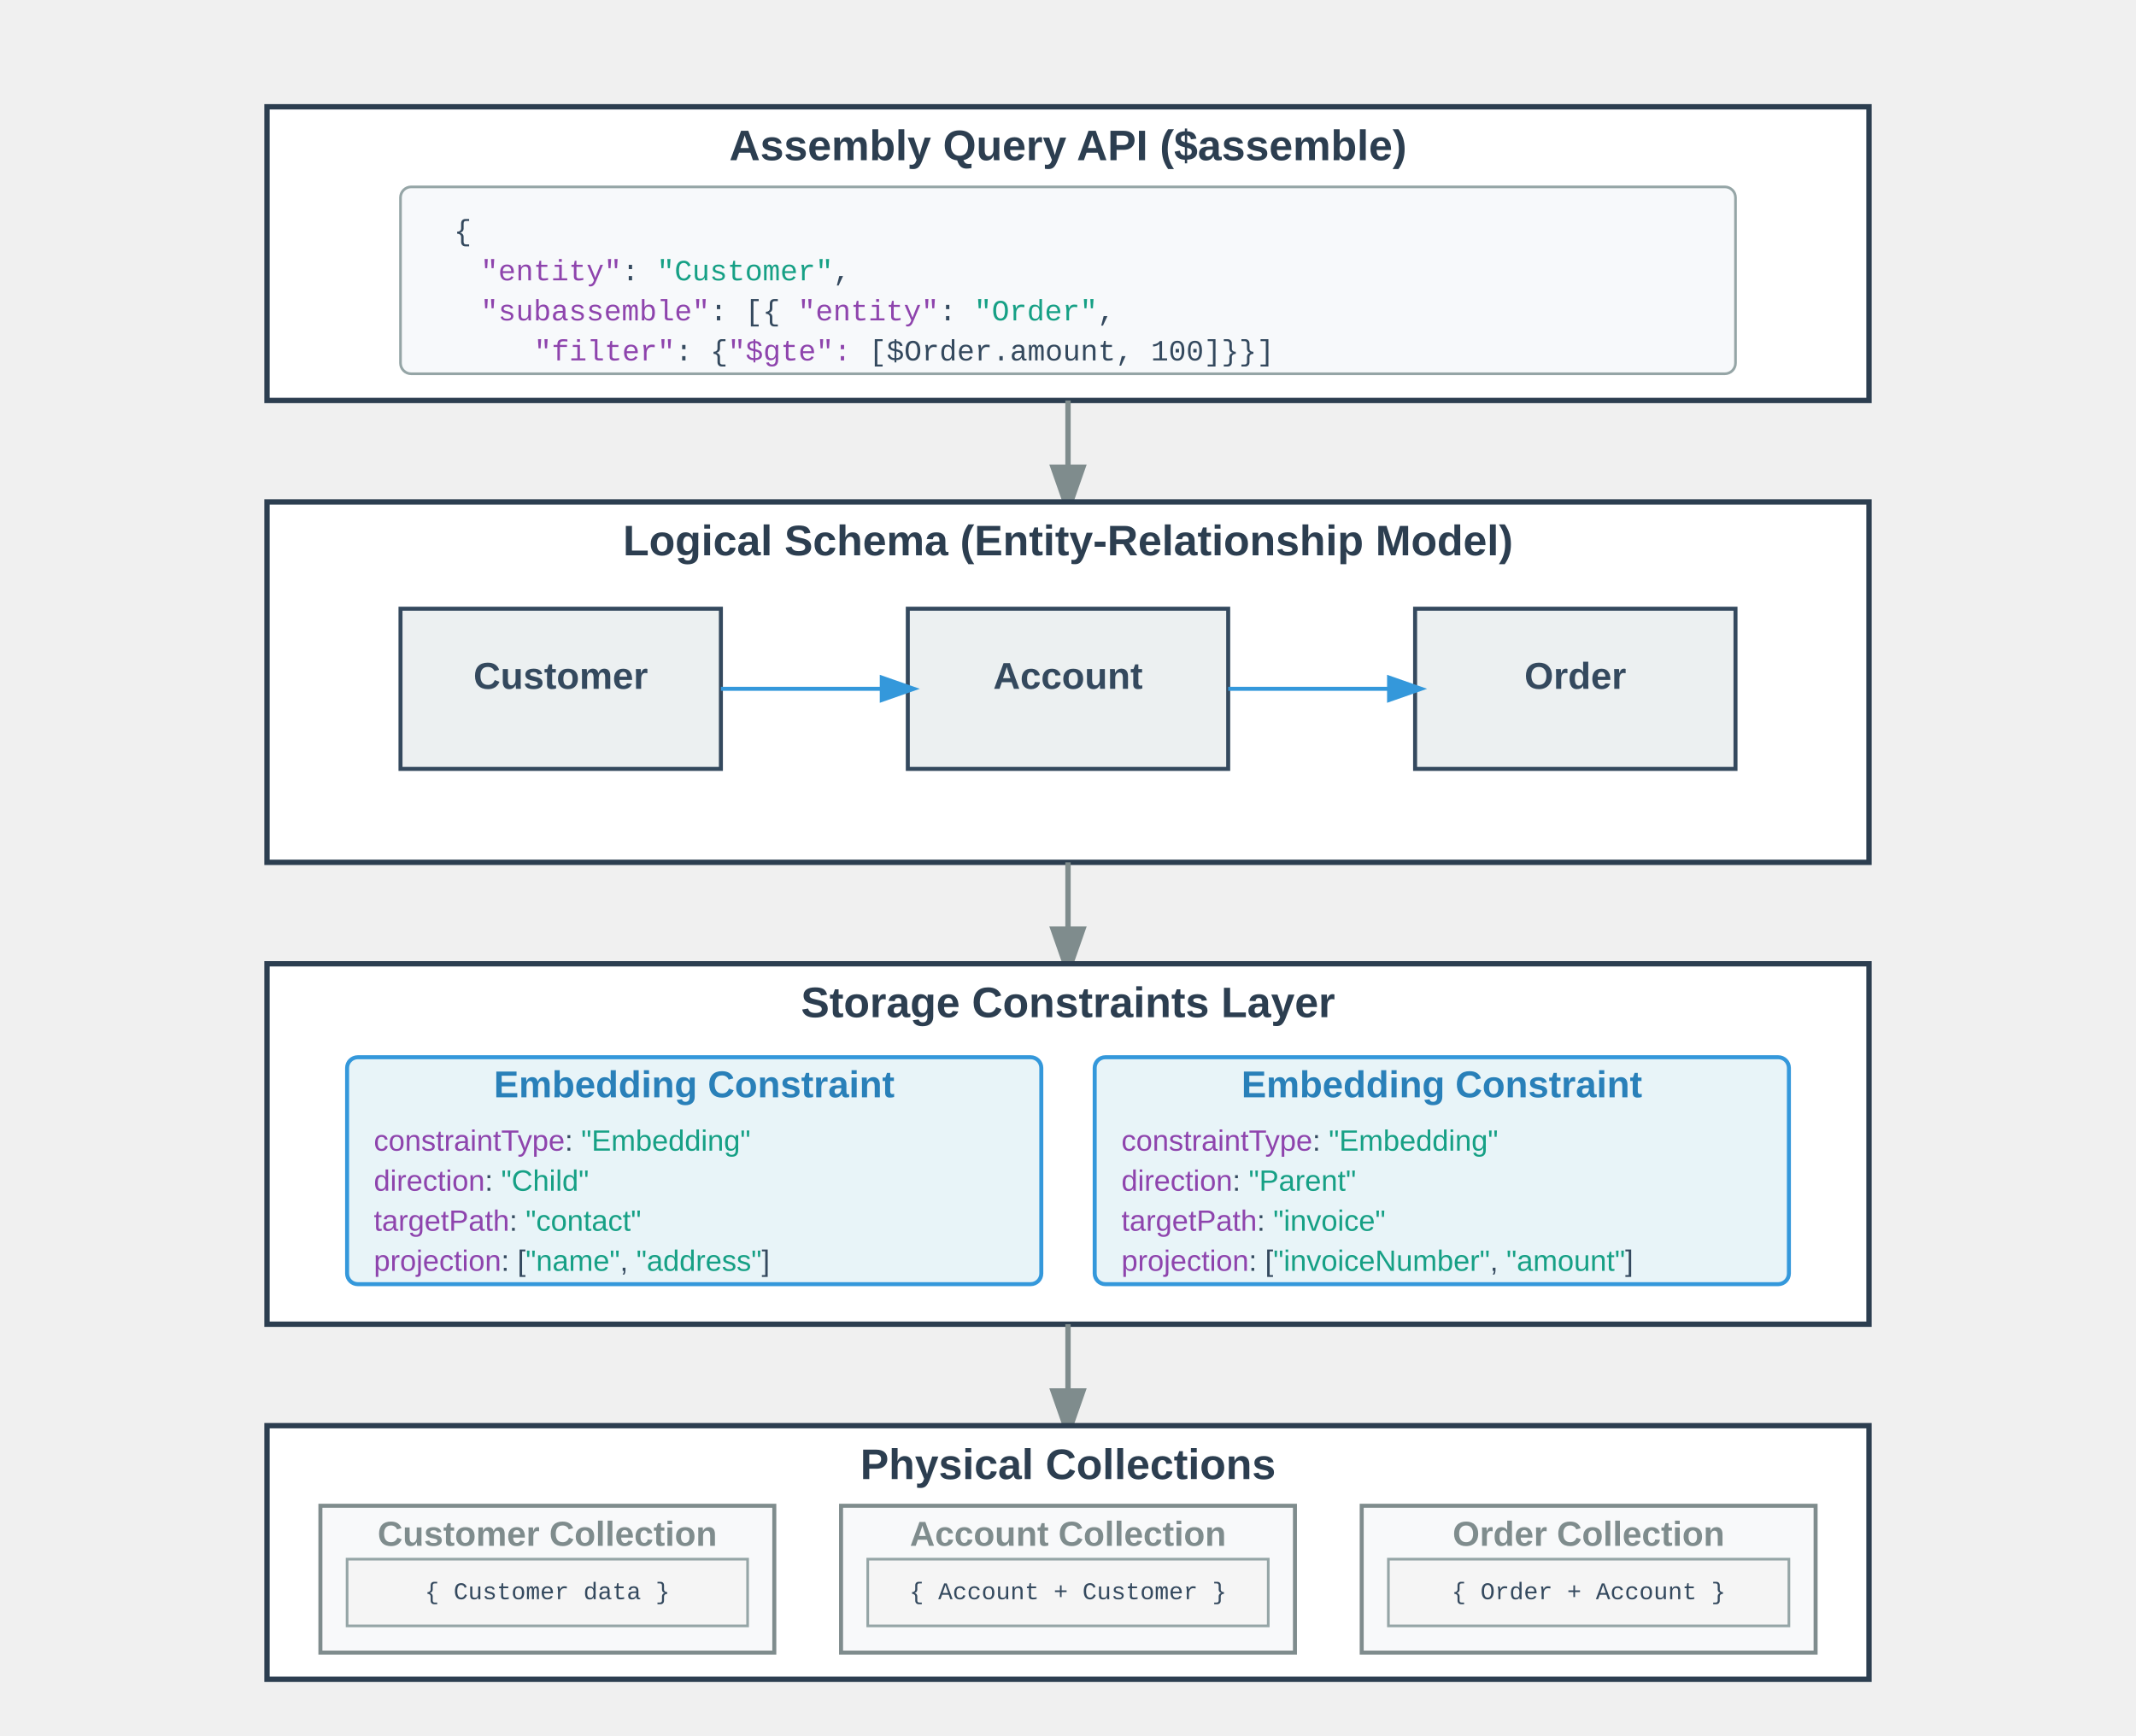
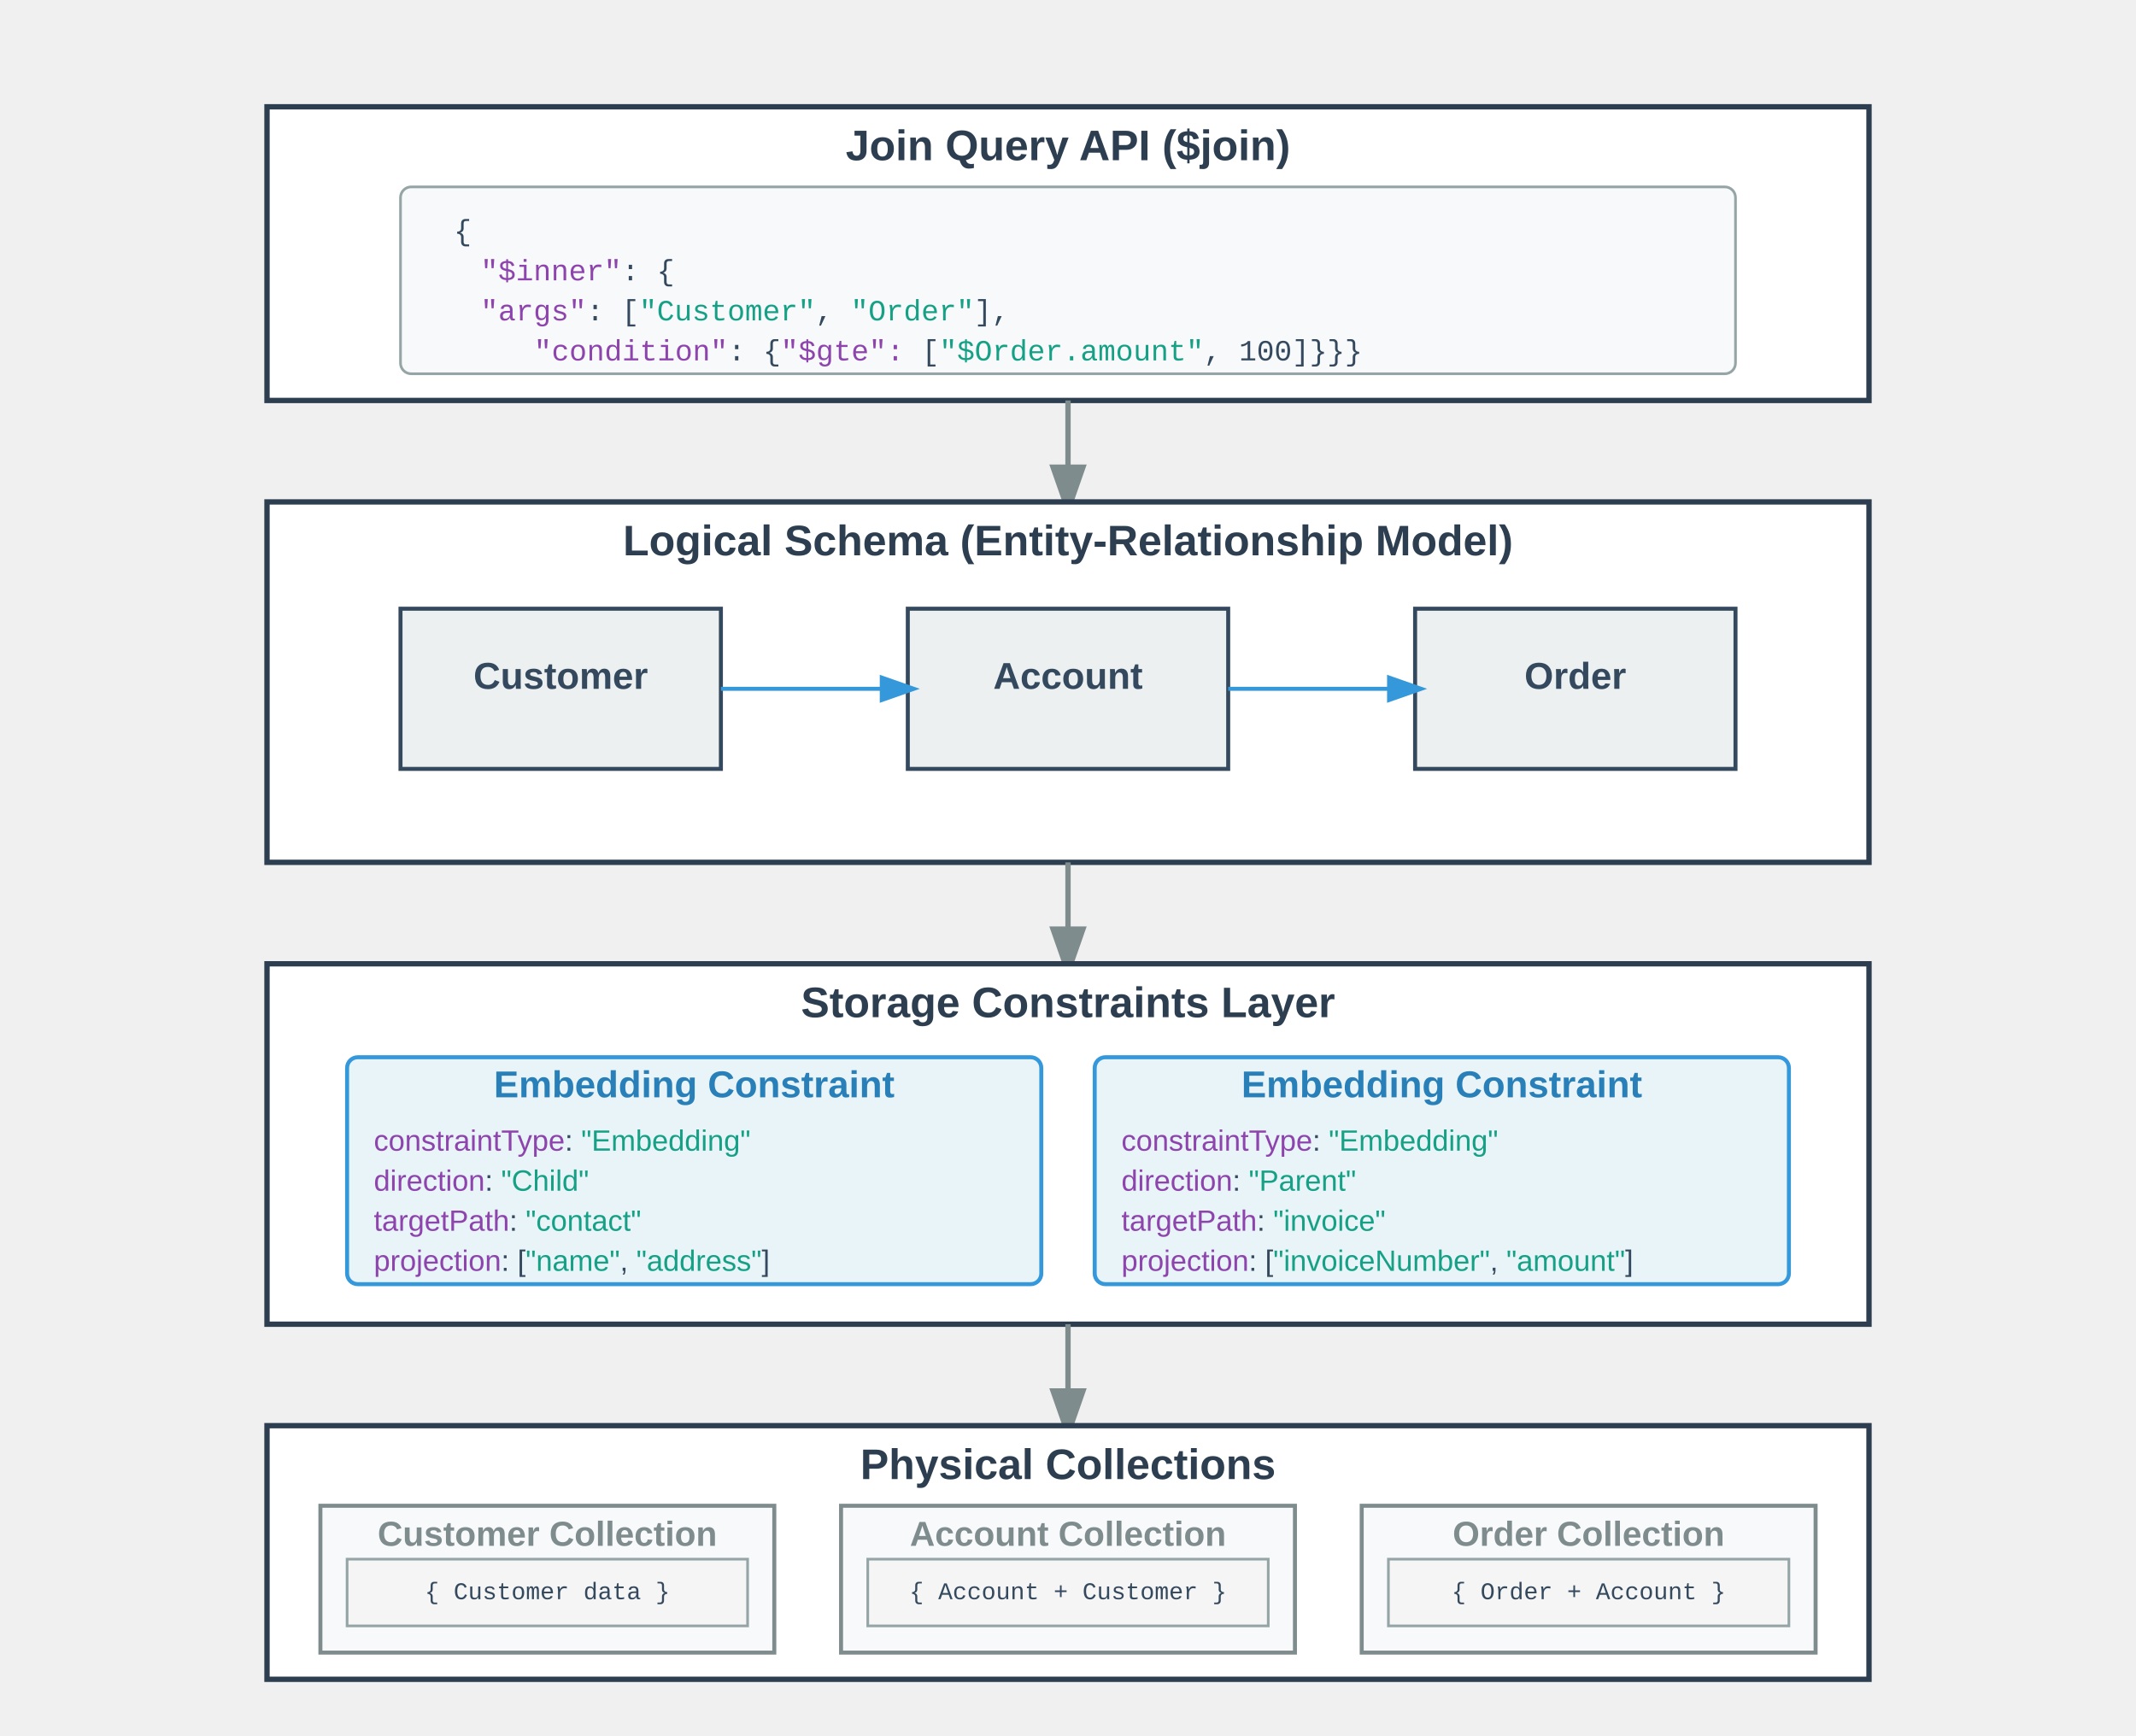
<svg xmlns="http://www.w3.org/2000/svg" viewBox="0 0 800 650" width="800" height="650">
  <style>
    .layer-box { fill: #fff; stroke: #2c3e50; stroke-width: 2; }
    .layer-title { font-family: Arial, sans-serif; font-size: 16px; font-weight: bold; text-anchor: middle; fill: #2c3e50; }
    .entity-box { fill: #ecf0f1; stroke: #34495e; stroke-width: 1.5; }
    .entity-title { font-family: Arial, sans-serif; font-size: 14px; font-weight: bold; text-anchor: middle; fill: #34495e; }
    .constraint-box { fill: #e8f4f8; stroke: #3498db; stroke-width: 1.5; rx: 4; ry: 4; }
    .constraint-title { font-family: Arial, sans-serif; font-size: 14px; font-weight: bold; text-anchor: middle; fill: #2980b9; }
    .constraint-property { font-family: Arial, sans-serif; font-size: 11px; fill: #34495e; }
    .collection-box { fill: #f8f9fa; stroke: #7f8c8d; stroke-width: 1.5; }
    .collection-title { font-family: Arial, sans-serif; font-size: 13px; font-weight: bold; text-anchor: middle; fill: #7f8c8d; }
    .document-box { fill: #f5f5f5; stroke: #95a5a6; stroke-width: 1; }
    .document-content { font-family: "Courier New", monospace; font-size: 9px; fill: #34495e; }
    .json-key { fill: #8e44ad; }
    .json-string { fill: #16a085; }
    .json-value { fill: #c0392b; }
    .arrow { stroke: #7f8c8d; stroke-width: 2; fill: none; marker-end: url(#arrowhead); }
    .entity-relation { stroke: #3498db; stroke-width: 1.5; fill: none; marker-end: url(#relationhead); }
    .code-text { font-family: "Courier New", monospace; font-size: 11px; fill: #34495e; }
  </style>
  <defs>
    <marker id="arrowhead" markerWidth="10" markerHeight="7" refX="7" refY="3.5" orient="auto">
      <polygon points="0 0, 10 3.5, 0 7" fill="#7f8c8d" />
    </marker>
    <marker id="relationhead" markerWidth="10" markerHeight="7" refX="7" refY="3.5" orient="auto">
      <polygon points="0 0, 10 3.5, 0 7" fill="#3498db" />
    </marker>
  </defs>
  <rect x="100" y="40" width="600" height="110" class="layer-box" />
-   <text x="400" y="60" class="layer-title">Assembly Query API ($assemble)</text>
+   <text x="400" y="60" class="layer-title">Join Query API ($join)</text>
  <rect x="150" y="70" width="500" height="70" rx="4" ry="4" fill="#f7f9fb" stroke="#95a5a6" stroke-width="1" />
  <text x="170" y="90" class="code-text">{ </text>
  <text x="180" y="105" class="code-text">
-     <tspan class="json-key">"entity"</tspan>: <tspan class="json-string">"Customer"</tspan>,</text>
+     <tspan class="json-key">"$inner"</tspan>: {</text>
  <text x="180" y="120" class="code-text">
-     <tspan class="json-key">"subassemble"</tspan>: [{ <tspan class="json-key">"entity"</tspan>: <tspan class="json-string">"Order"</tspan>,</text>
+     <tspan class="json-key">"args"</tspan>: [<tspan class="json-string">"Customer"</tspan>, <tspan class="json-string">"Order"</tspan>],</text>
  <text x="200" y="135" class="code-text">
-     <tspan class="json-key">"filter"</tspan>: {<tspan class="json-key">"$gte":</tspan> [$Order.amount, 100]}}]</text>
+     <tspan class="json-key">"condition"</tspan>: {<tspan class="json-key">"$gte":</tspan> [<tspan class="json-string">"$Order.amount"</tspan>, 100]}}}</text>
  <line x1="400" y1="150" x2="400" y2="188" class="arrow" />
  <rect x="100" y="188" width="600" height="135" class="layer-box" />
  <text x="400" y="208" class="layer-title">Logical Schema (Entity-Relationship Model)</text>
  <rect x="150" y="228" width="120" height="60" class="entity-box" />
  <text x="210" y="258" class="entity-title">Customer</text>
  <rect x="340" y="228" width="120" height="60" class="entity-box" />
  <text x="400" y="258" class="entity-title">Account</text>
  <rect x="530" y="228" width="120" height="60" class="entity-box" />
  <text x="590" y="258" class="entity-title">Order</text>
  <line x1="270" y1="258" x2="340" y2="258" class="entity-relation" />
  <line x1="460" y1="258" x2="530" y2="258" class="entity-relation" />
  <line x1="400" y1="323" x2="400" y2="361" class="arrow" />
  <rect x="100" y="361" width="600" height="135" class="layer-box" />
  <text x="400" y="381" class="layer-title">Storage Constraints Layer</text>
  <rect x="130" y="396" width="260" height="85" class="constraint-box" />
  <text x="260" y="411" class="constraint-title">Embedding Constraint</text>
  <text x="140" y="431" class="constraint-property">
    <tspan class="json-key">constraintType</tspan>: <tspan class="json-string">"Embedding"</tspan>
  </text>
  <text x="140" y="446" class="constraint-property">
    <tspan class="json-key">direction</tspan>: <tspan class="json-string">"Child"</tspan>
  </text>
  <text x="140" y="461" class="constraint-property">
    <tspan class="json-key">targetPath</tspan>: <tspan class="json-string">"contact"</tspan>
  </text>
  <text x="140" y="476" class="constraint-property">
    <tspan class="json-key">projection</tspan>: [<tspan class="json-string">"name"</tspan>, <tspan class="json-string">"address"</tspan>]</text>
  <rect x="410" y="396" width="260" height="85" class="constraint-box" />
  <text x="540" y="411" class="constraint-title">Embedding Constraint</text>
  <text x="420" y="431" class="constraint-property">
    <tspan class="json-key">constraintType</tspan>: <tspan class="json-string">"Embedding"</tspan>
  </text>
  <text x="420" y="446" class="constraint-property">
    <tspan class="json-key">direction</tspan>: <tspan class="json-string">"Parent"</tspan>
  </text>
  <text x="420" y="461" class="constraint-property">
    <tspan class="json-key">targetPath</tspan>: <tspan class="json-string">"invoice"</tspan>
  </text>
  <text x="420" y="476" class="constraint-property">
    <tspan class="json-key">projection</tspan>: [<tspan class="json-string">"invoiceNumber"</tspan>, <tspan class="json-string">"amount"</tspan>]</text>
  <line x1="400" y1="496" x2="400" y2="534" class="arrow" />
  <rect x="100" y="534" width="600" height="95" class="layer-box" />
  <text x="400" y="554" class="layer-title">Physical Collections</text>
  <rect x="120" y="564" width="170" height="55" class="collection-box" />
  <text x="205" y="579" class="collection-title">Customer Collection</text>
  <rect x="315" y="564" width="170" height="55" class="collection-box" />
  <text x="400" y="579" class="collection-title">Account Collection</text>
  <rect x="510" y="564" width="170" height="55" class="collection-box" />
  <text x="595" y="579" class="collection-title">Order Collection</text>
  <rect x="130" y="584" width="150" height="25" class="document-box" />
  <text x="205" y="599" class="document-content" text-anchor="middle">{ Customer data }</text>
  <rect x="325" y="584" width="150" height="25" class="document-box" />
  <text x="400" y="599" class="document-content" text-anchor="middle">{ Account + Customer }</text>
  <rect x="520" y="584" width="150" height="25" class="document-box" />
  <text x="595" y="599" class="document-content" text-anchor="middle">{ Order + Account }</text>
</svg>
